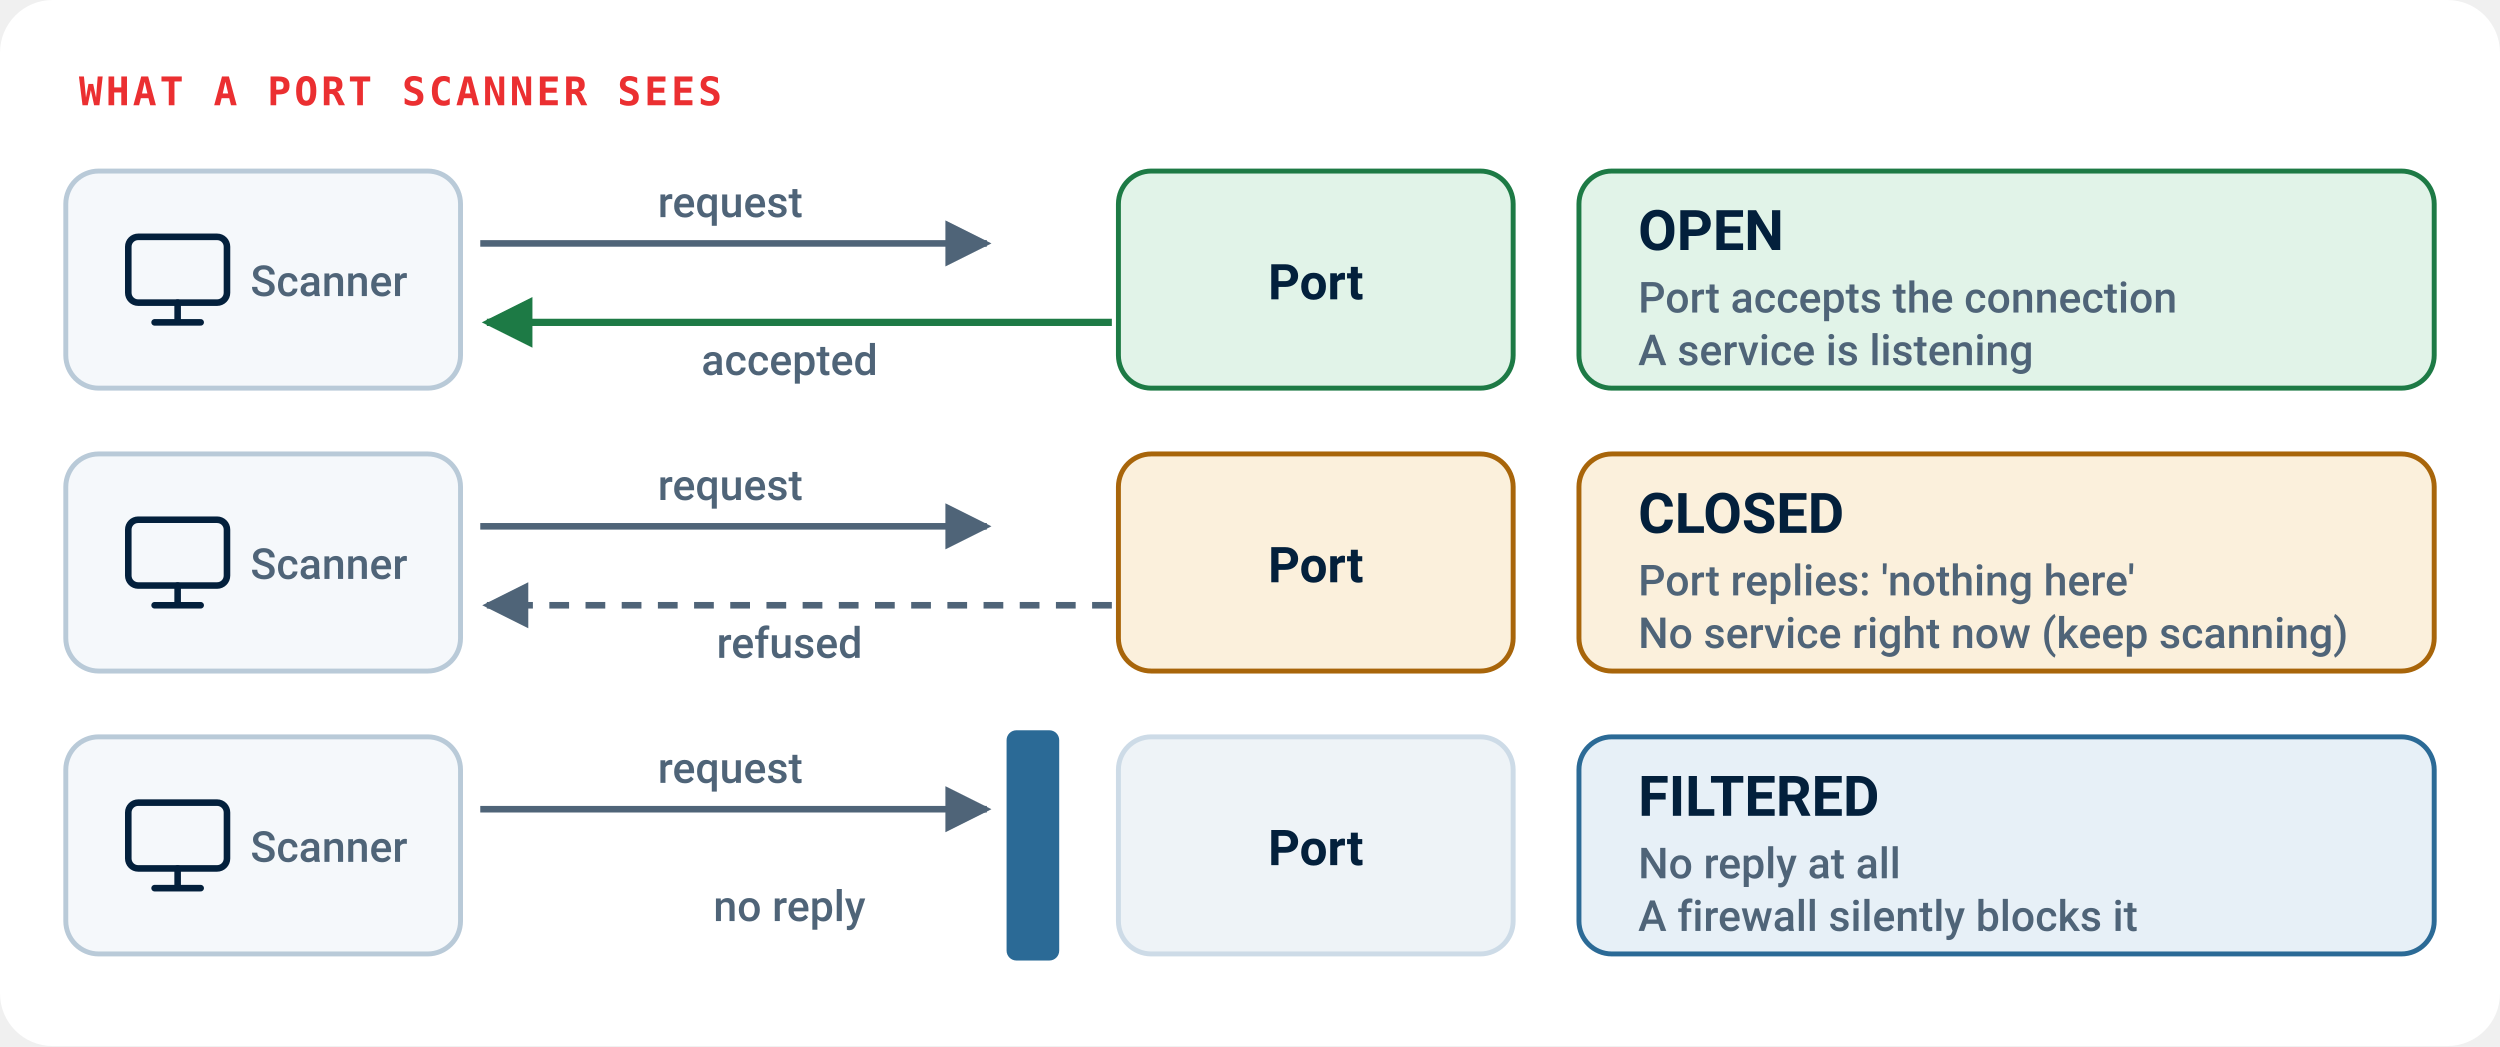
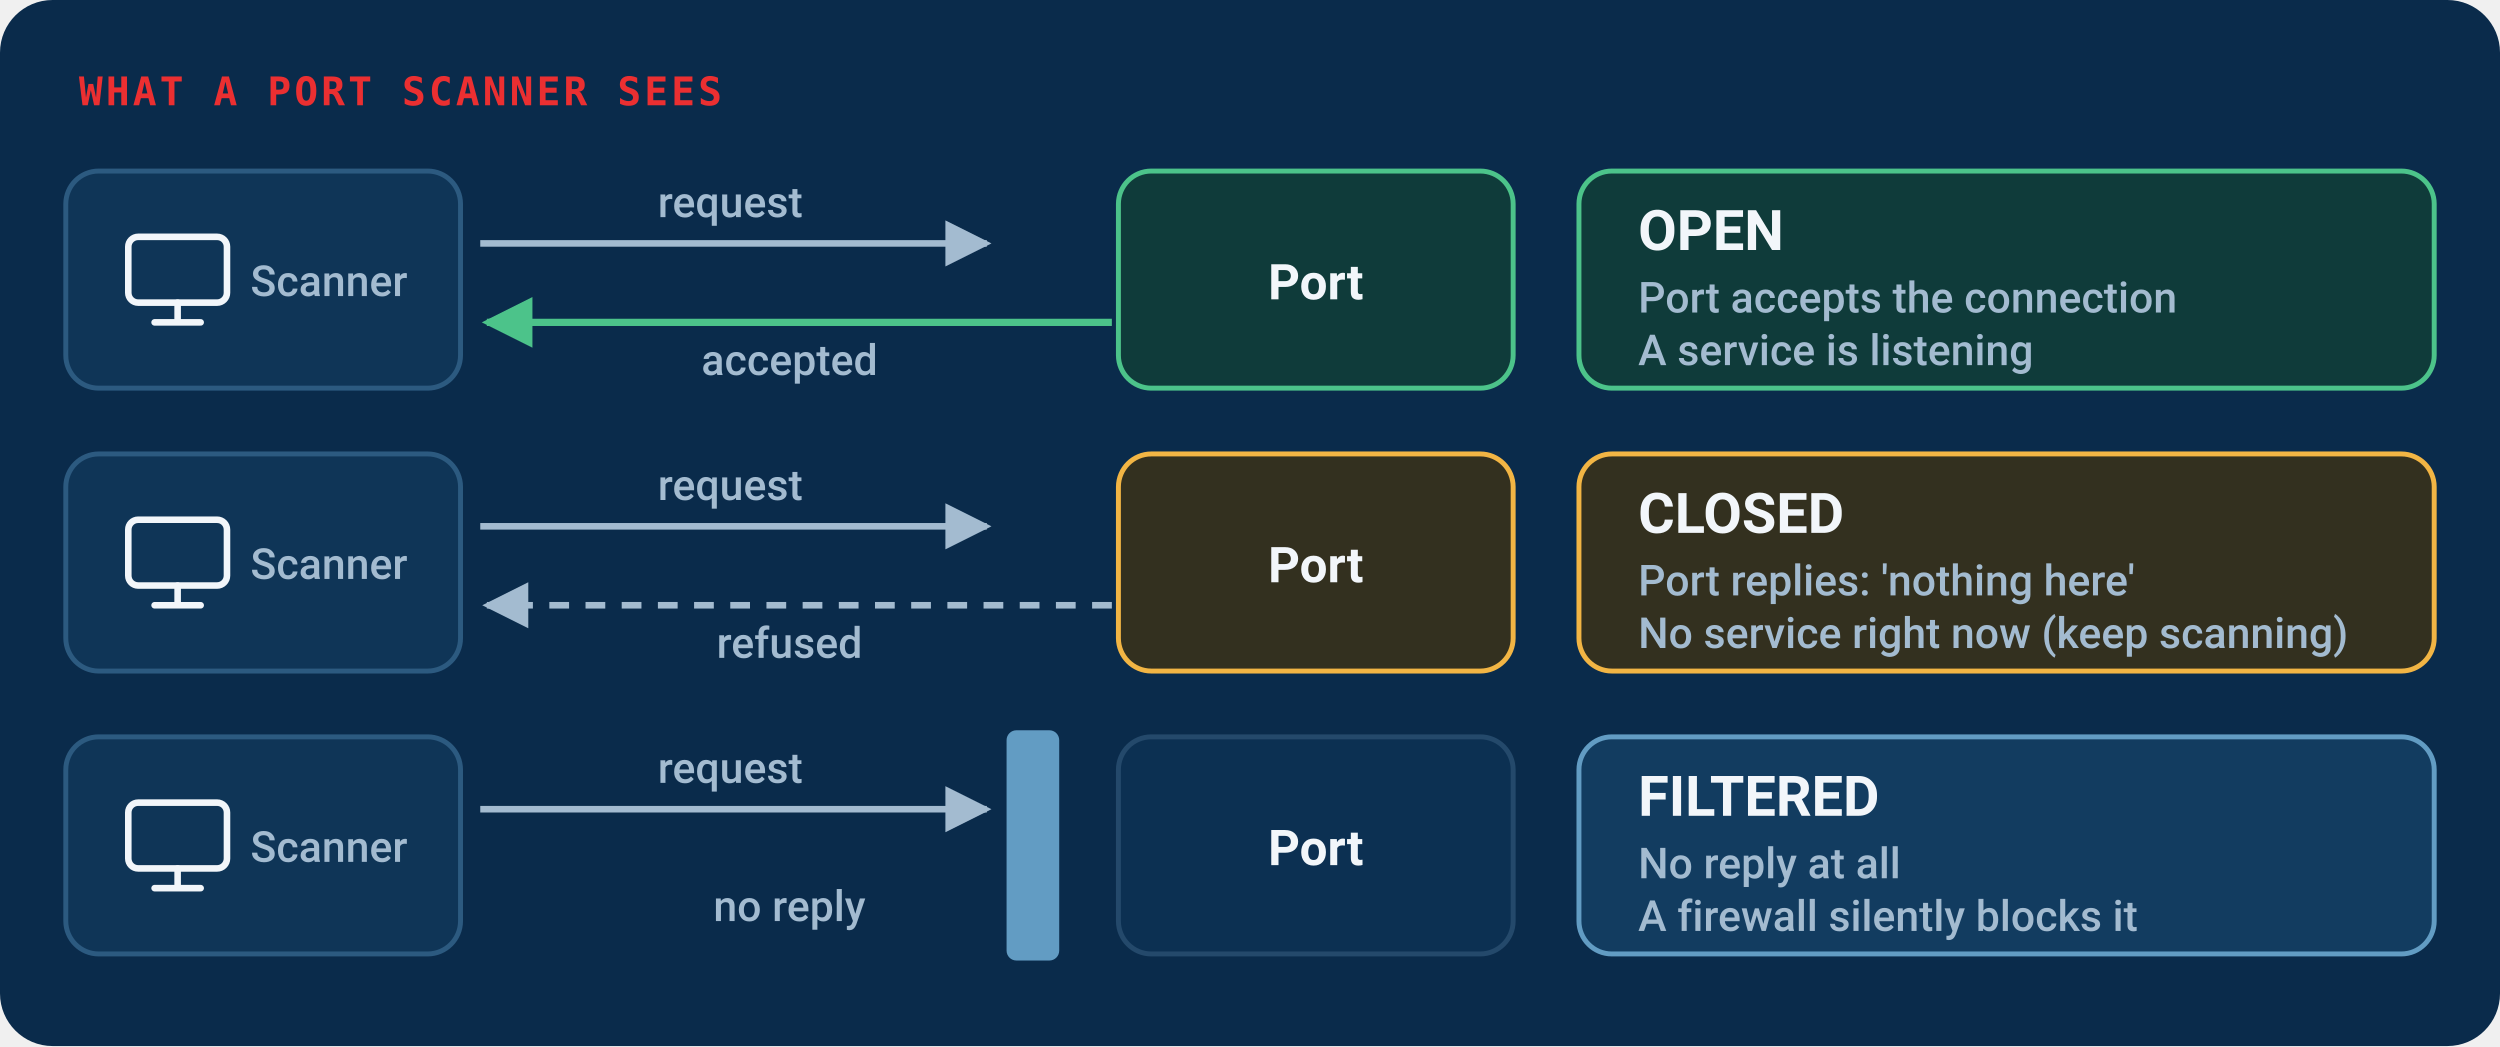
<svg xmlns="http://www.w3.org/2000/svg" viewBox="0 0 760 318" width="760" height="318" role="img" aria-labelledby="t d">
  <style>
- .bg{fill:#ffffff}
- .t{font:600 15px system-ui,-apple-system,'Segoe UI',Roboto,sans-serif;fill:#03203c}
- .tb{font:700 17px system-ui,-apple-system,'Segoe UI',Roboto,sans-serif;fill:#03203c}
- .s{font:500 13px system-ui,-apple-system,'Segoe UI',Roboto,sans-serif;fill:#4f6478}
- .m{font:600 13px ui-monospace,Menlo,Consolas,monospace;fill:#03203c}
+ .bg{fill:#0a2b4b}
+ .t{font:600 15px system-ui,-apple-system,'Segoe UI',Roboto,sans-serif;fill:#f2f6fa}
+ .tb{font:700 17px system-ui,-apple-system,'Segoe UI',Roboto,sans-serif;fill:#f2f6fa}
+ .s{font:500 13px system-ui,-apple-system,'Segoe UI',Roboto,sans-serif;fill:#a3bbd0}
+ .m{font:600 13px ui-monospace,Menlo,Consolas,monospace;fill:#f2f6fa}
.h{font:700 12px ui-monospace,Menlo,Consolas,monospace;fill:#eb2f31;letter-spacing:.08em}
.w{fill:#ffffff}
- .box{fill:#f5f8fb;stroke:#b9cad8;stroke-width:1.5}
- .acc{fill:#e7f0f7;stroke:#2b6a96;stroke-width:1.5}
- .bad{fill:#fdecec;stroke:#eb2f31;stroke-width:1.5}
- .good{fill:#e1f3e8;stroke:#1d7a45;stroke-width:1.5}
- .amb{fill:#fbf0dc;stroke:#a8650a;stroke-width:1.5}
- .dim{fill:#eef3f7;stroke:#cddbe7;stroke-width:1.5}
- .solid-acc{fill:#2b6a96}.solid-bad{fill:#eb2f31}.solid-good{fill:#1d7a45}.solid-amb{fill:#a8650a}.solid-ink{fill:#03203c}
- .ln{stroke:#4f6478;stroke-width:2;fill:none}
- .ln-acc{stroke:#2b6a96;stroke-width:2.2;fill:none}
- .ln-bad{stroke:#eb2f31;stroke-width:2.2;fill:none}
- .ln-good{stroke:#1d7a45;stroke-width:2.2;fill:none}
+ .box{fill:#0f3557;stroke:#2c5a80;stroke-width:1.5}
+ .acc{fill:#123c60;stroke:#629cc3;stroke-width:1.5}
+ .bad{fill:#3d1a2c;stroke:#ff5a5c;stroke-width:1.5}
+ .good{fill:#0f3b3a;stroke:#4cc38a;stroke-width:1.5}
+ .amb{fill:#33301f;stroke:#f2b544;stroke-width:1.5}
+ .dim{fill:#0c3052;stroke:#24496b;stroke-width:1.5}
+ .solid-acc{fill:#629cc3}.solid-bad{fill:#eb2f31}.solid-good{fill:#2f9a5f}.solid-amb{fill:#c98f22}.solid-ink{fill:#f2f6fa}
+ .ln{stroke:#a3bbd0;stroke-width:2;fill:none}
+ .ln-acc{stroke:#629cc3;stroke-width:2.2;fill:none}
+ .ln-bad{stroke:#ff5a5c;stroke-width:2.2;fill:none}
+ .ln-good{stroke:#4cc38a;stroke-width:2.2;fill:none}
.dash{stroke-dasharray:6 5}
- .tx-acc{fill:#2b6a96}.tx-bad{fill:#d4282a}.tx-good{fill:#1d7a45}.tx-amb{fill:#a8650a}
- .ic{fill:none;stroke:#03203c;stroke-width:2;stroke-linecap:round;stroke-linejoin:round}
- .ic-bad{fill:none;stroke:#eb2f31;stroke-width:2;stroke-linecap:round;stroke-linejoin:round}
- .ic-acc{fill:none;stroke:#2b6a96;stroke-width:2;stroke-linecap:round;stroke-linejoin:round}
- .mk-ln{fill:#4f6478}.mk-acc{fill:#2b6a96}.mk-bad{fill:#eb2f31}.mk-good{fill:#1d7a45}
+ .tx-acc{fill:#629cc3}.tx-bad{fill:#ff5a5c}.tx-good{fill:#4cc38a}.tx-amb{fill:#f2b544}
+ .ic{fill:none;stroke:#f2f6fa;stroke-width:2;stroke-linecap:round;stroke-linejoin:round}
+ .ic-bad{fill:none;stroke:#ff5a5c;stroke-width:2;stroke-linecap:round;stroke-linejoin:round}
+ .ic-acc{fill:none;stroke:#629cc3;stroke-width:2;stroke-linecap:round;stroke-linejoin:round}
+ .mk-ln{fill:#a3bbd0}.mk-acc{fill:#629cc3}.mk-bad{fill:#ff5a5c}.mk-good{fill:#4cc38a}
</style>
  <defs>
    <marker id="a-ln" viewBox="0 0 10 10" refX="9" refY="5" markerWidth="7" markerHeight="7" orient="auto-start-reverse">
      <path d="M0 0 10 5 0 10z" class="mk-ln" />
    </marker>
    <marker id="a-acc" viewBox="0 0 10 10" refX="9" refY="5" markerWidth="7" markerHeight="7" orient="auto-start-reverse">
      <path d="M0 0 10 5 0 10z" class="mk-acc" />
    </marker>
    <marker id="a-bad" viewBox="0 0 10 10" refX="9" refY="5" markerWidth="7" markerHeight="7" orient="auto-start-reverse">
      <path d="M0 0 10 5 0 10z" class="mk-bad" />
    </marker>
    <marker id="a-good" viewBox="0 0 10 10" refX="9" refY="5" markerWidth="7" markerHeight="7" orient="auto-start-reverse">
      <path d="M0 0 10 5 0 10z" class="mk-good" />
    </marker>
  </defs>
  <rect class="bg" width="760" height="318" rx="16" />
  <text x="24" y="32" class="h" text-anchor="start">WHAT A PORT SCANNER SEES</text>
  <rect x="20" y="52" width="120" height="66" rx="10" class="box" />
  <rect x="39" y="72" width="30" height="20" rx="3" class="ic" />
  <path d="M47 98 h14 M54 92 v6" class="ic" />
  <text x="100" y="90" class="s" text-anchor="middle">Scanner</text>
  <path d="M146 74 L300 74" class="ln" marker-end="url(#a-ln)" />
  <text x="222" y="66" class="s" text-anchor="middle">request</text>
  <rect x="340" y="52" width="120" height="66" rx="10" class="good" />
  <text x="400" y="91" class="t" text-anchor="middle">Port</text>
  <path d="M338 98 L148 98" class="ln-good" marker-end="url(#a-good)" />
  <text x="240" y="114" class="s" text-anchor="middle">accepted</text>
  <rect x="480" y="52" width="260" height="66" rx="10" class="good" />
  <text x="498" y="76" class="tb" text-anchor="start">OPEN</text>
  <text x="498" y="95" class="s" text-anchor="start">Port accepts the connection</text>
  <text x="498" y="111" class="s" text-anchor="start">A service is listening</text>
  <rect x="20" y="138" width="120" height="66" rx="10" class="box" />
  <rect x="39" y="158" width="30" height="20" rx="3" class="ic" />
  <path d="M47 184 h14 M54 178 v6" class="ic" />
  <text x="100" y="176" class="s" text-anchor="middle">Scanner</text>
  <path d="M146 160 L300 160" class="ln" marker-end="url(#a-ln)" />
  <text x="222" y="152" class="s" text-anchor="middle">request</text>
  <rect x="340" y="138" width="120" height="66" rx="10" class="amb" />
  <text x="400" y="177" class="t" text-anchor="middle">Port</text>
  <path d="M338 184 L148 184" class="ln dash" marker-end="url(#a-ln)" />
  <text x="240" y="200" class="s" text-anchor="middle">refused</text>
  <rect x="480" y="138" width="260" height="66" rx="10" class="amb" />
  <text x="498" y="162" class="tb" text-anchor="start">CLOSED</text>
  <text x="498" y="181" class="s" text-anchor="start">Port replies: 'nothing here'</text>
  <text x="498" y="197" class="s" text-anchor="start">No service right now (keep scanning)</text>
  <rect x="20" y="224" width="120" height="66" rx="10" class="box" />
  <rect x="39" y="244" width="30" height="20" rx="3" class="ic" />
  <path d="M47 270 h14 M54 264 v6" class="ic" />
  <text x="100" y="262" class="s" text-anchor="middle">Scanner</text>
  <path d="M146 246 L300 246" class="ln" marker-end="url(#a-ln)" />
  <text x="222" y="238" class="s" text-anchor="middle">request</text>
  <rect x="306" y="222" width="16" height="70" rx="3" class="solid-acc" />
  <text x="240" y="280" class="s" text-anchor="middle">no reply</text>
  <rect x="340" y="224" width="120" height="66" rx="10" class="dim" />
  <text x="400" y="263" class="t" text-anchor="middle">Port</text>
  <rect x="480" y="224" width="260" height="66" rx="10" class="acc" />
  <text x="498" y="248" class="tb" text-anchor="start">FILTERED</text>
  <text x="498" y="267" class="s" text-anchor="start">No reply at all</text>
  <text x="498" y="283" class="s" text-anchor="start">A firewall silently blocks it</text>
</svg>
